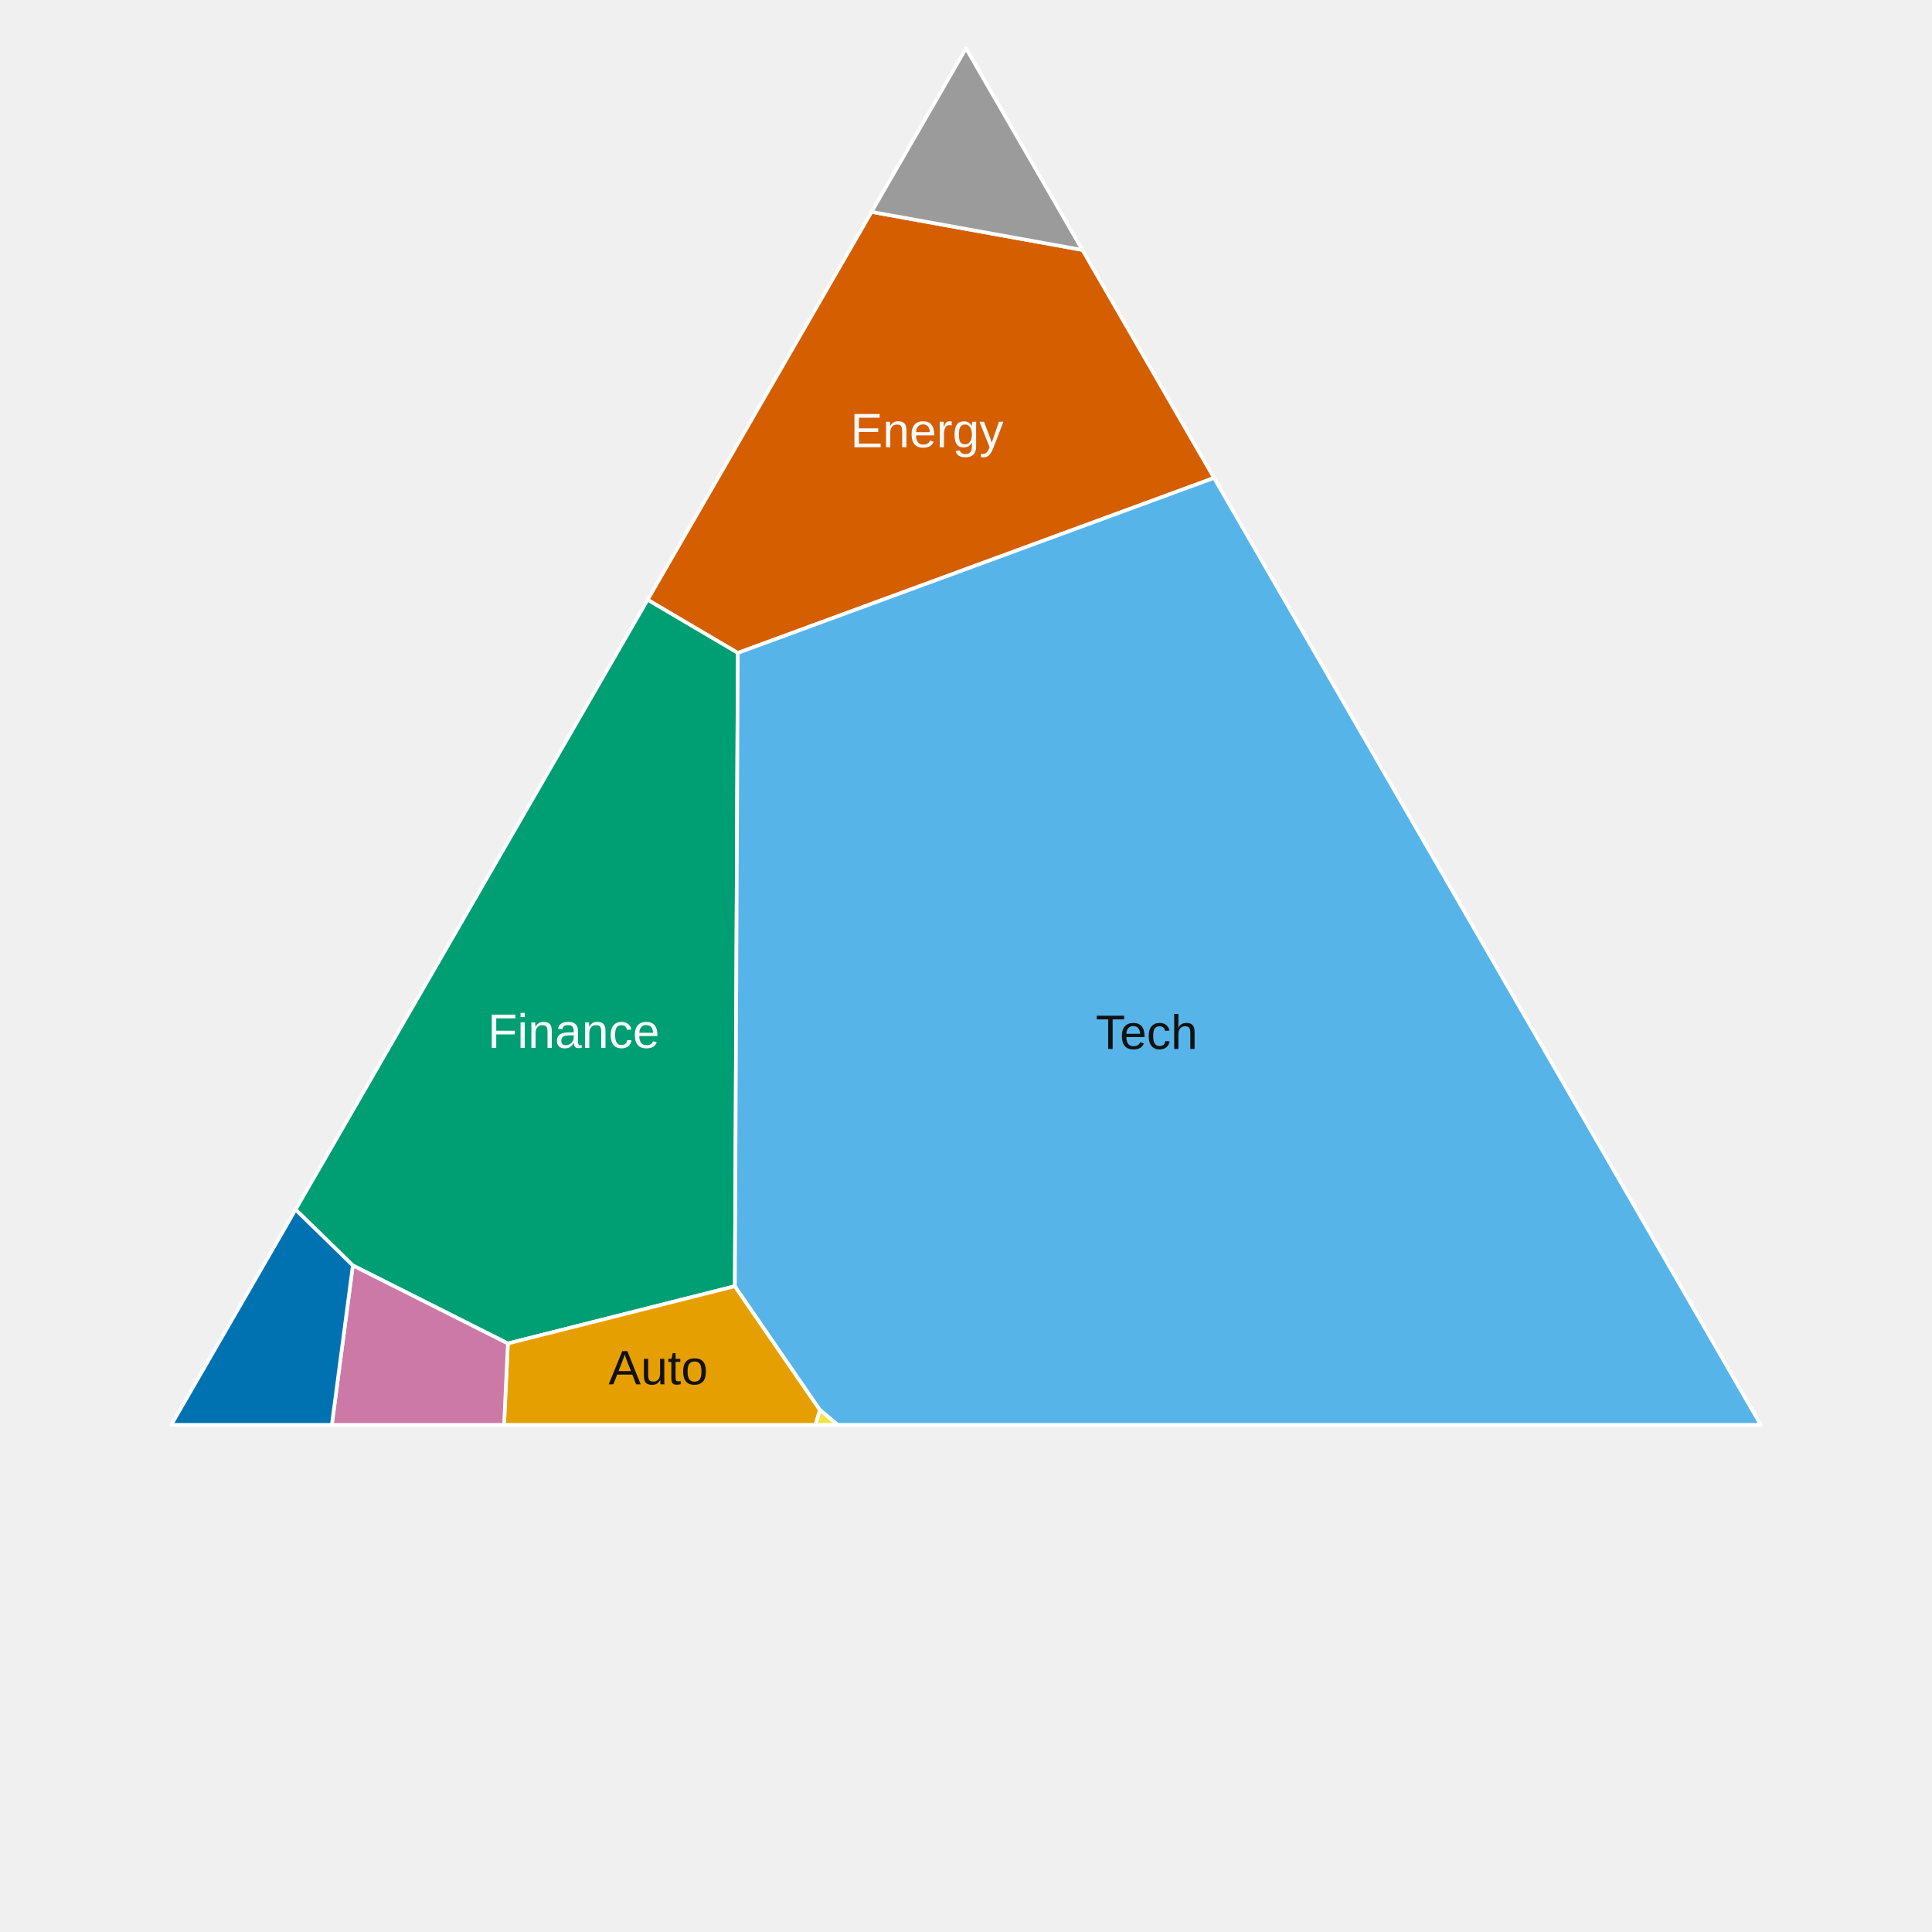
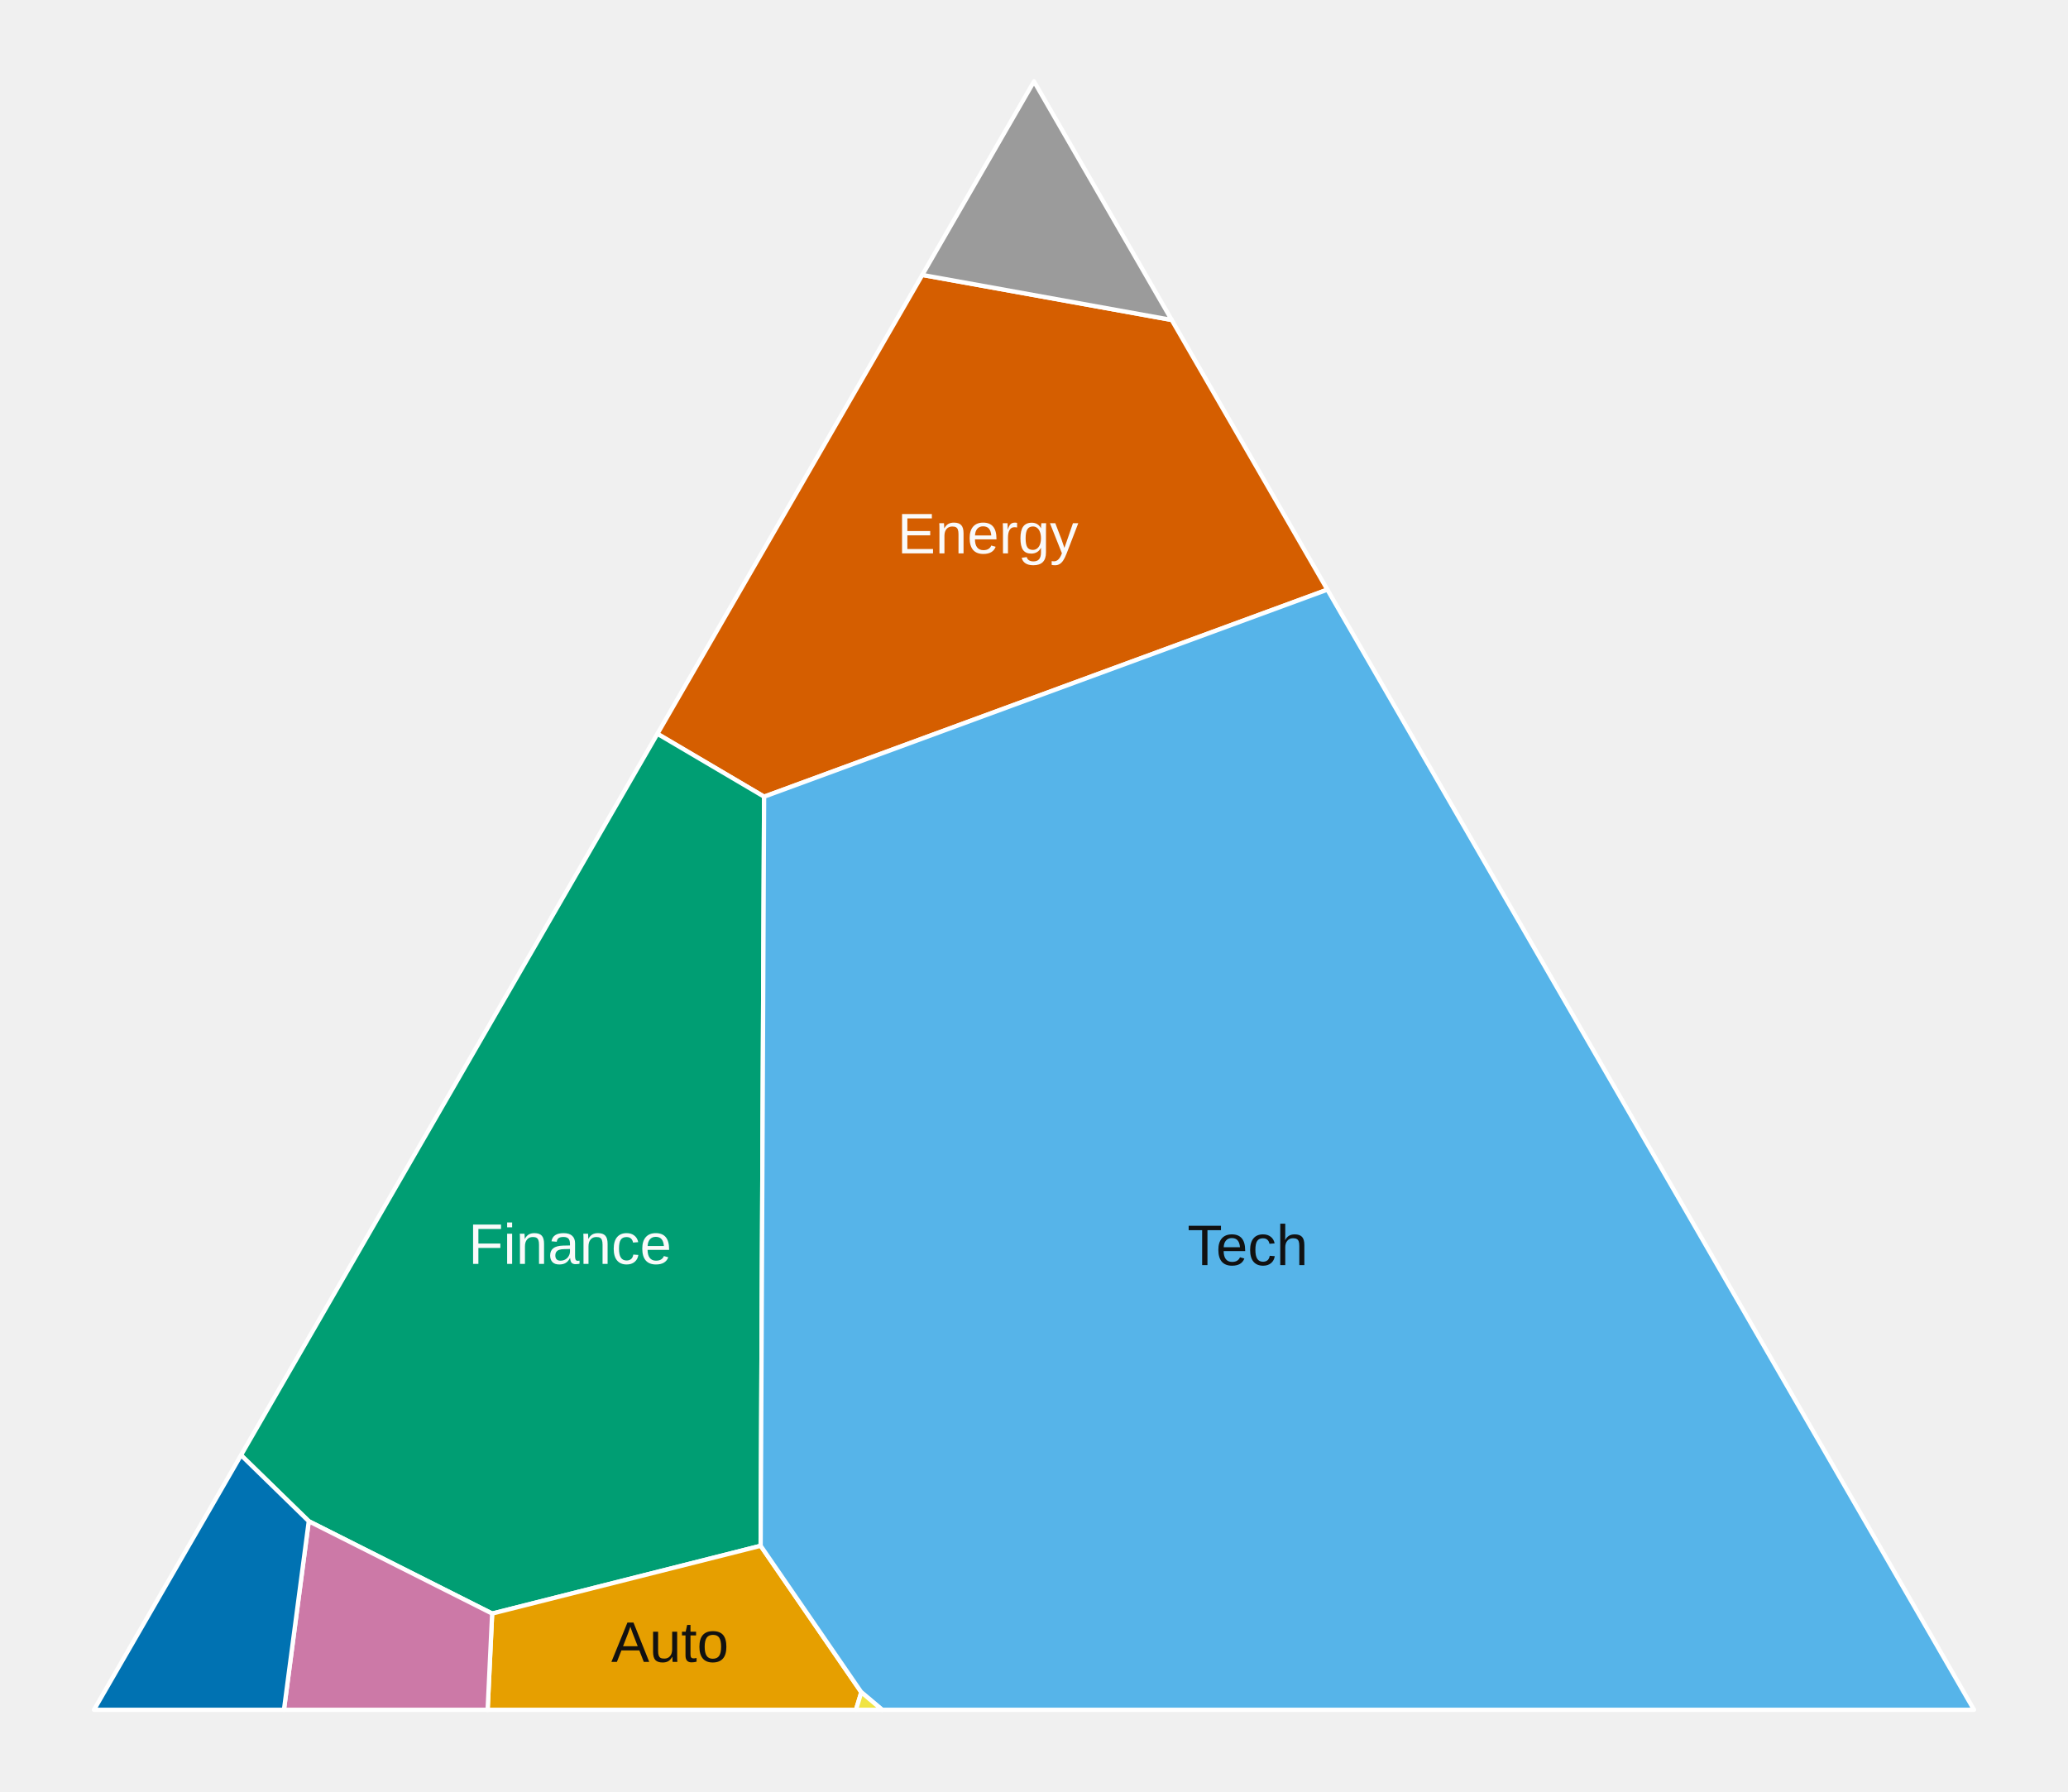
- <svg xmlns="http://www.w3.org/2000/svg" viewBox="0 0 800 800" width="800" height="800">
+ <svg xmlns="http://www.w3.org/2000/svg" viewBox="38.001 -8.5 723.997 627" width="723.997" height="627">
  <defs>
    <style>
      .cell { stroke: #FFFFFF; stroke-width: 1.5; stroke-linejoin: round; }
      .cell-label { font-family: "Helvetica Neue", Arial, sans-serif; text-anchor: middle; dominant-baseline: middle; }
    </style>
    <clipPath id="clip-Energy">
      <path d="M448.21,103.50 L360.89,87.74 L268.16,248.36 L305.51,270.37 L502.71,197.90 Z" />
    </clipPath>
    <clipPath id="clip-Finance">
      <path d="M304.30,532.59 L305.51,270.37 L268.16,248.36 L122.38,500.86 L146.10,523.99 L210.30,556.31 Z" />
    </clipPath>
    <clipPath id="clip-Auto">
      <path d="M304.30,532.59 L210.30,556.31 L208.72,590.00 L337.67,590.00 L339.54,583.85 Z" />
    </clipPath>
    <clipPath id="clip-Tech">
      <path d="M304.30,532.59 L339.54,583.85 L346.85,590.00 L729.09,590.00 L502.71,197.90 L305.51,270.37 Z" />
    </clipPath>
  </defs>
  <g id="voronoi-treemap">
    <g id="group-Companies">
      <path id="cell-Energy" class="cell" d="M448.21,103.50 L360.89,87.74 L268.16,248.36 L305.51,270.37 L502.71,197.90 Z" fill="#D55E00">
          </path>
      <text class="cell-label" x="383.85" y="179.53" font-size="20.0" fill="#FAFAFA" clip-path="url(#clip-Energy)">Energy</text>
      <path id="cell-Finance" class="cell" d="M304.30,532.59 L305.51,270.37 L268.16,248.36 L122.38,500.86 L146.10,523.99 L210.30,556.31 Z" fill="#009E73">
          </path>
      <text class="cell-label" x="237.56" y="428.24" font-size="20.0" fill="#FAFAFA" clip-path="url(#clip-Finance)">Finance</text>
      <path id="cell-Auto" class="cell" d="M304.30,532.59 L210.30,556.31 L208.72,590.00 L337.67,590.00 L339.54,583.85 Z" fill="#E69F00">
          </path>
      <text class="cell-label" x="272.57" y="567.56" font-size="20.0" fill="#111111" clip-path="url(#clip-Auto)">Auto</text>
      <path id="cell-Tech" class="cell" d="M304.30,532.59 L339.54,583.85 L346.85,590.00 L729.09,590.00 L502.71,197.90 L305.51,270.37 Z" fill="#56B4E9">
          </path>
      <text class="cell-label" x="474.82" y="428.67" font-size="20.0" fill="#111111" clip-path="url(#clip-Tech)">Tech</text>
      <path id="cell-Health" class="cell" d="M208.72,590.00 L210.30,556.31 L146.10,523.99 L137.41,590.00 Z" fill="#CC79A7">
          </path>
      <path id="cell-Retail" class="cell" d="M70.91,590.00 L137.41,590.00 L146.10,523.99 L122.38,500.86 Z" fill="#0072B2">
          </path>
      <path id="cell-Utilities" class="cell" d="M346.85,590.00 L339.54,583.85 L337.67,590.00 Z" fill="#F0E442">
          </path>
      <path id="cell-RealEstate" class="cell" d="M400.00,20.00 L360.89,87.74 L448.21,103.50 Z" fill="#9B9B9B">
          </path>
    </g>
  </g>
</svg>
